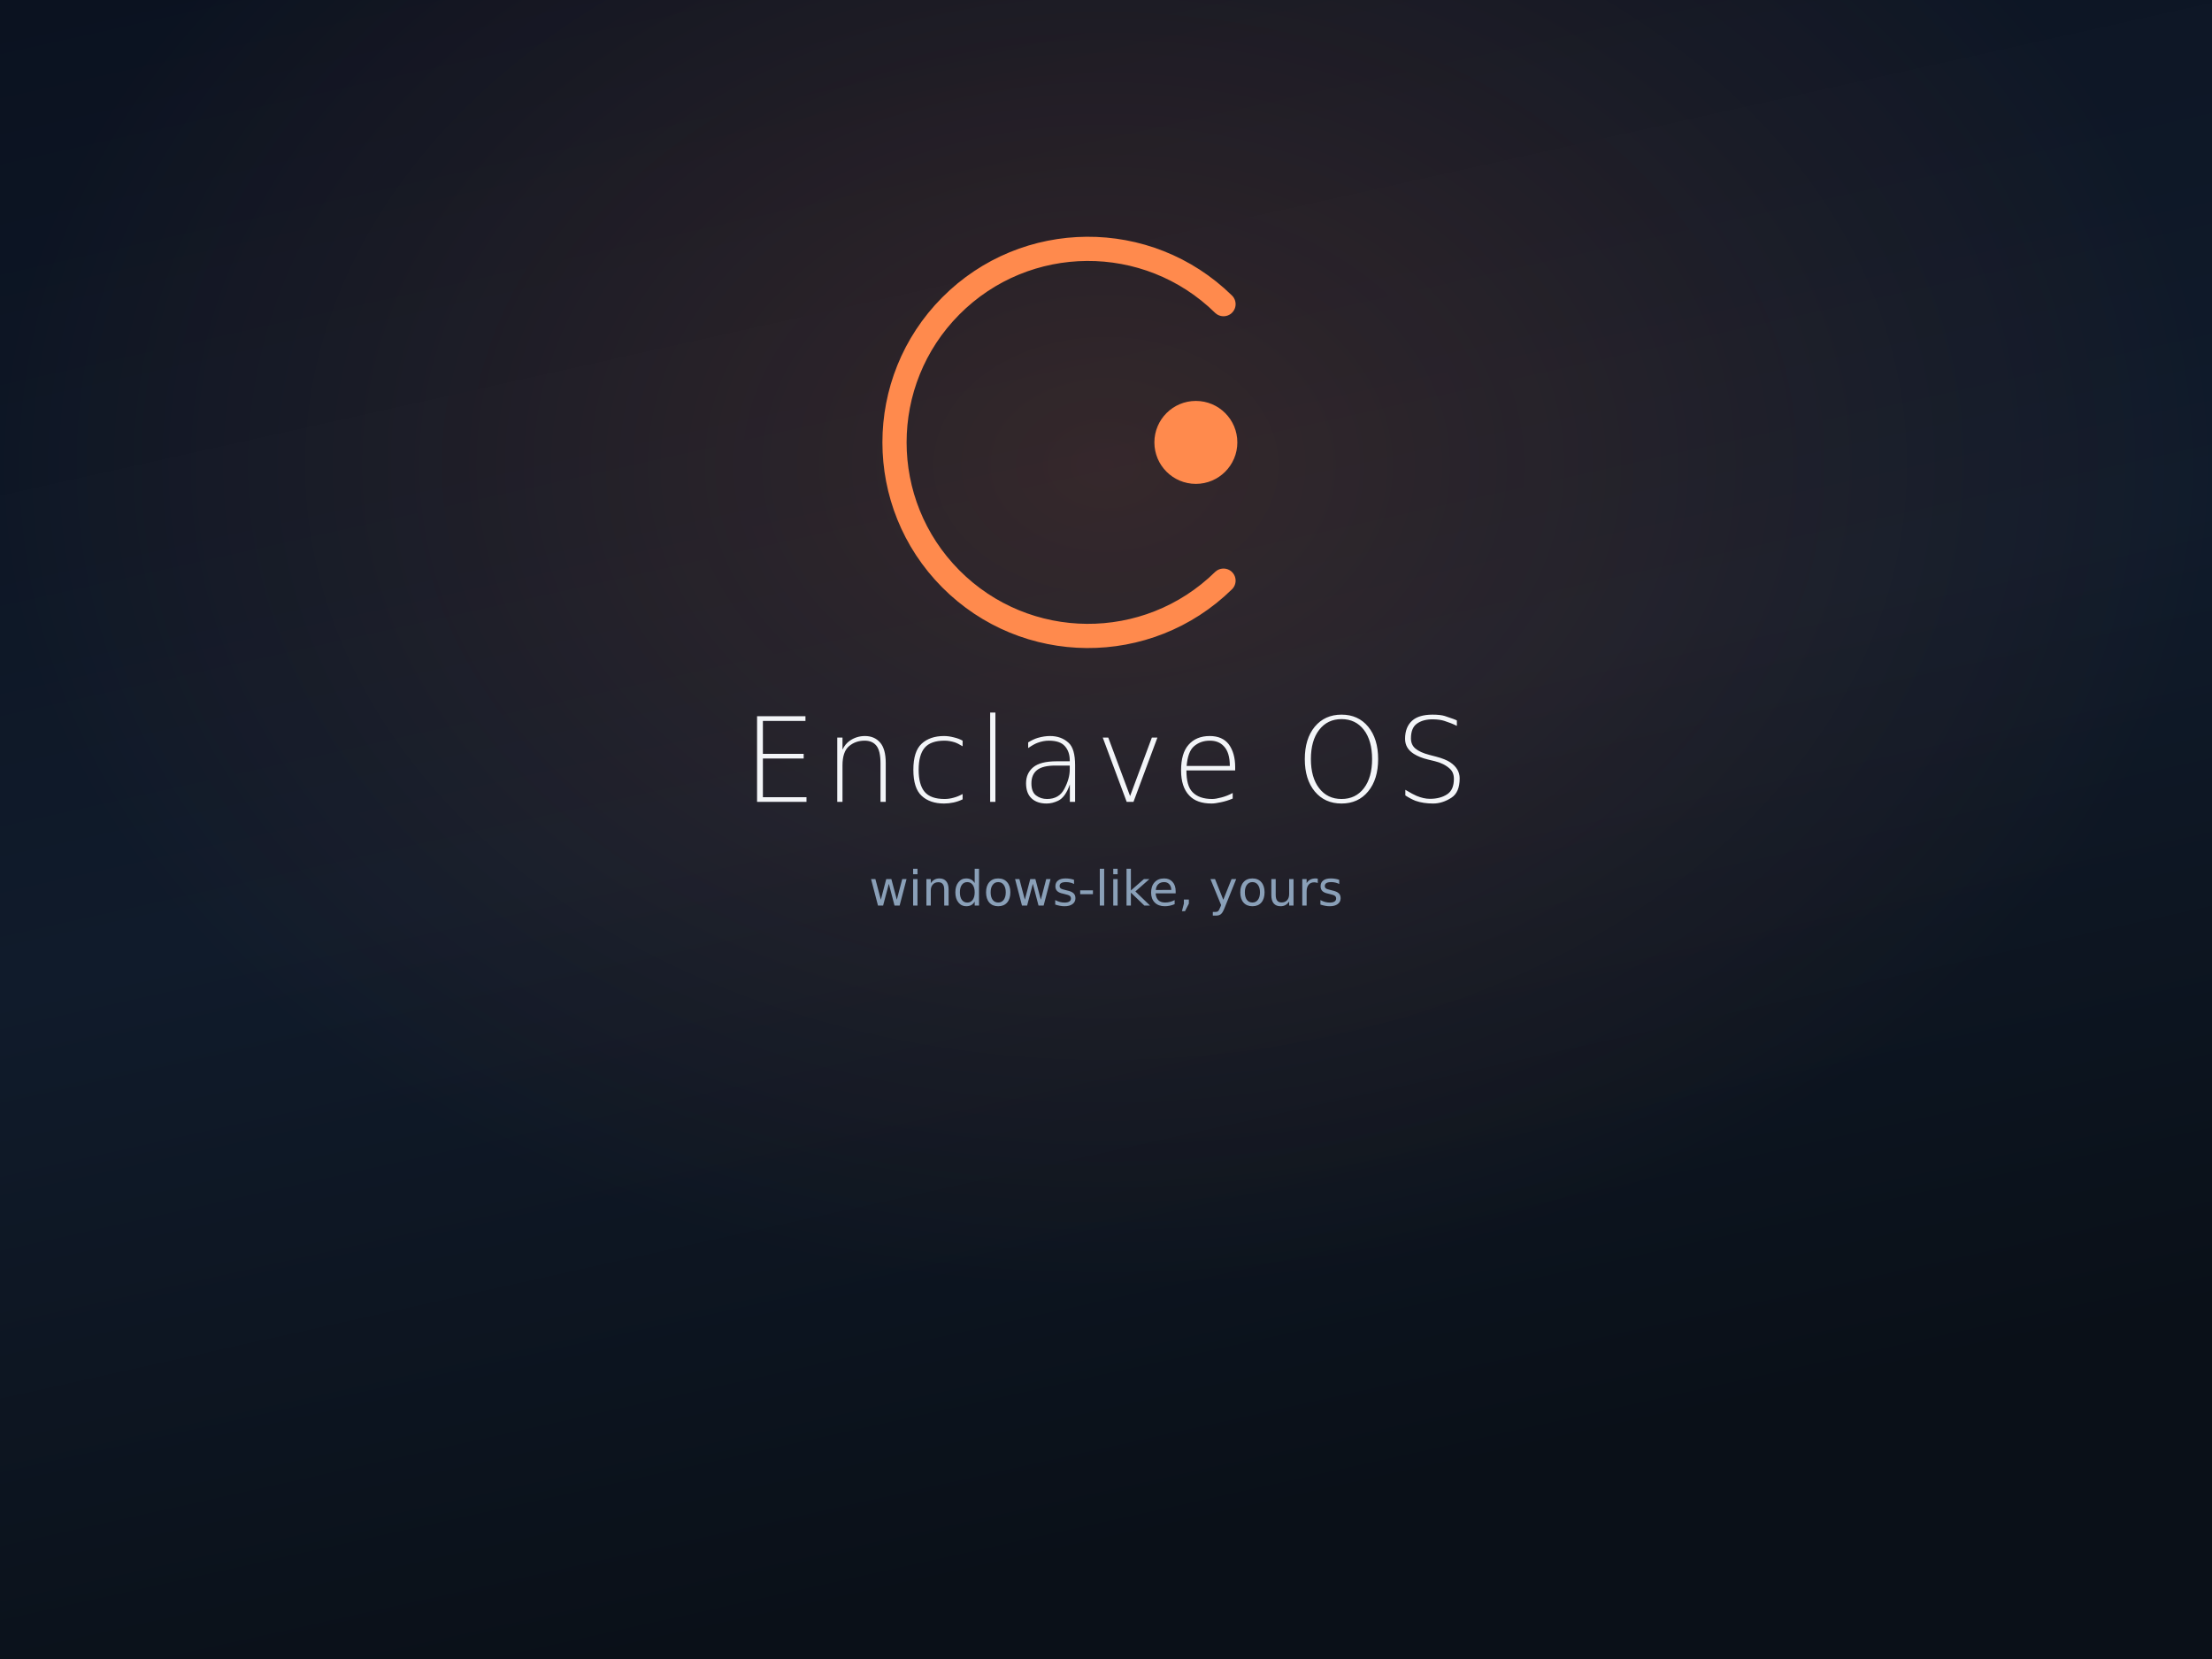
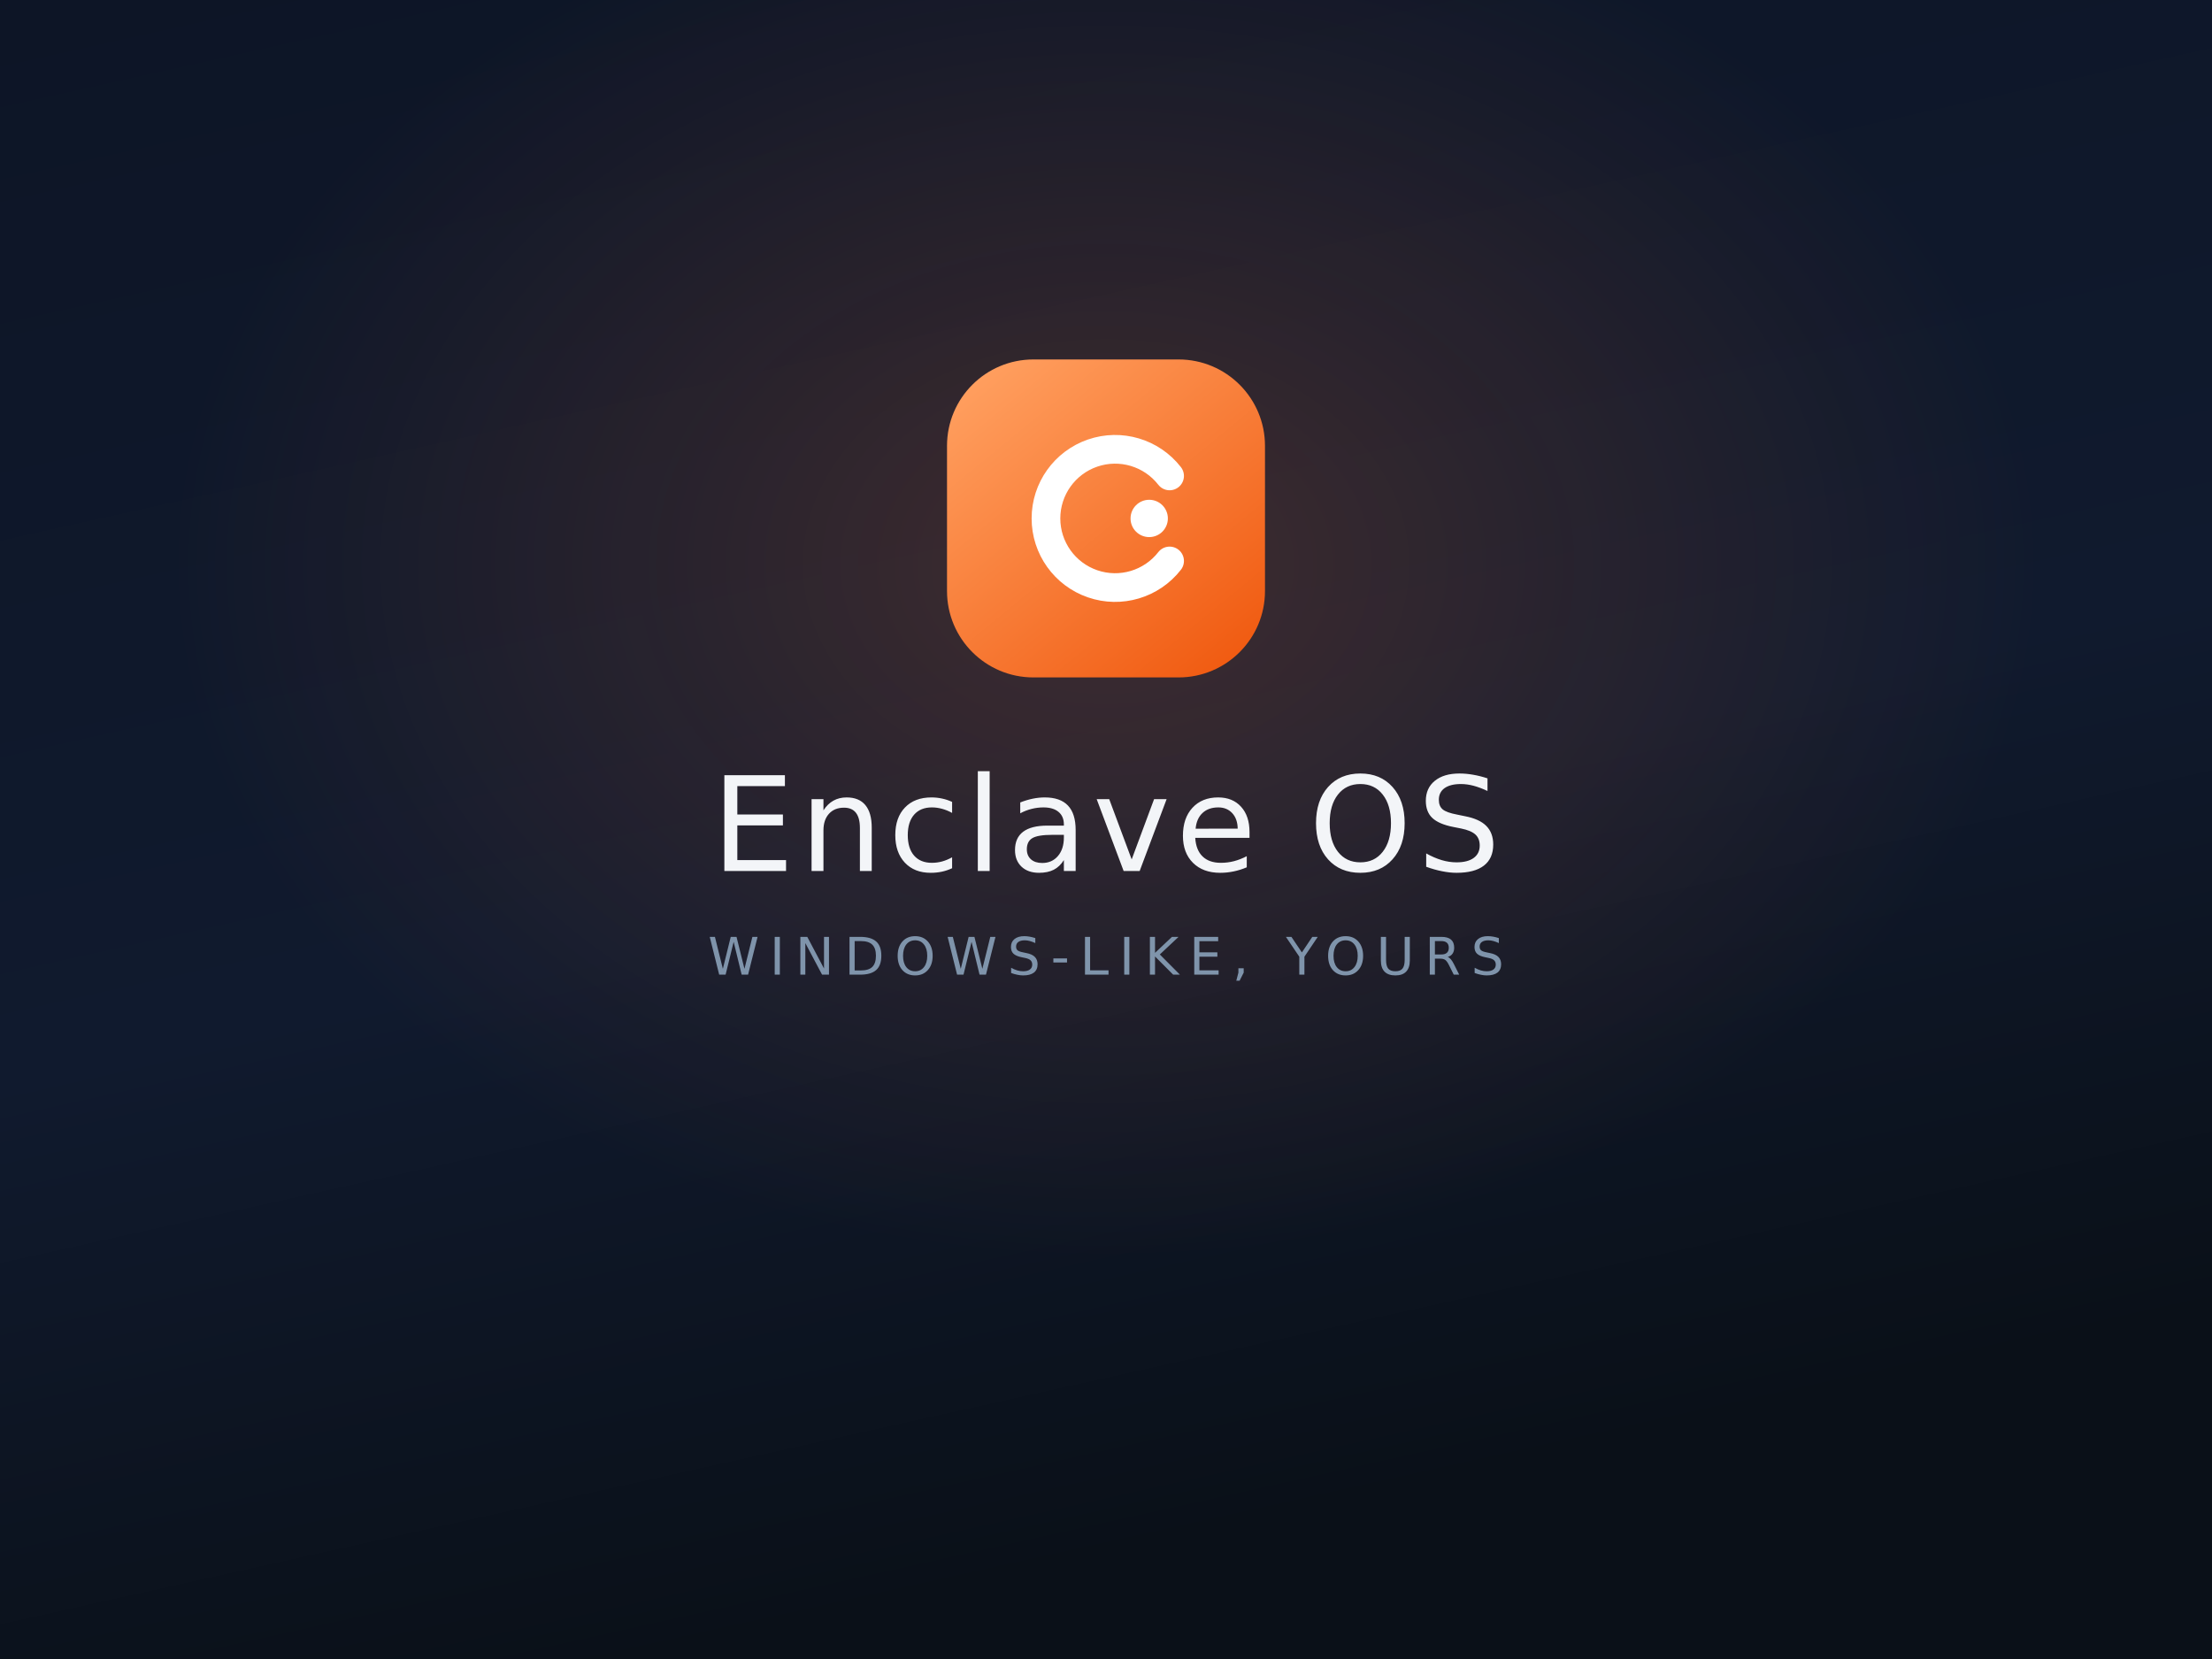
<svg xmlns="http://www.w3.org/2000/svg" width="640" height="480" viewBox="0 0 640 480">
  <defs>
    <linearGradient id="bg" x1="0" y1="0" x2="0.3" y2="1">
-       <stop offset="0" stop-color="#0b1220" />
-       <stop offset="0.55" stop-color="#101b2b" />
+       <stop offset="0" stop-color="#0d1526" />
+       <stop offset="0.6" stop-color="#101a2e" />
      <stop offset="1" stop-color="#0a1018" />
    </linearGradient>
-     <radialGradient id="glow" cx="0.5" cy="0.28" r="0.5">
-       <stop offset="0" stop-color="#ff7a3d" stop-opacity="0.16" />
+     <radialGradient id="glow" cx="0.5" cy="0.34" r="0.42">
+       <stop offset="0" stop-color="#ff7a3d" stop-opacity="0.20" />
      <stop offset="1" stop-color="#ff7a3d" stop-opacity="0" />
    </radialGradient>
+     <linearGradient id="tile" x1="0.12" y1="0.05" x2="0.9" y2="1">
+       <stop offset="0" stop-color="#FF9E5E" />
+       <stop offset="1" stop-color="#F0590F" />
+     </linearGradient>
  </defs>
  <rect width="640" height="480" fill="url(#bg)" />
  <rect width="640" height="480" fill="url(#glow)" />
-   <g transform="translate(320 128)" fill="none" stroke="#ff8a4d" stroke-width="7" stroke-linecap="round">
-     <path d="M 34 -40 A 56 56 0 1 0 34 40" />
-     <circle cx="26" cy="0" r="12" fill="#ff8a4d" stroke="none" />
+   <g transform="translate(320 150)">
+     <rect x="-46" y="-46" width="92" height="92" rx="25" fill="url(#tile)" />
+     <path d="M 18.4 -12.3 A 20 20 0 1 0 18.4 12.3" fill="none" stroke="#ffffff" stroke-width="8.3" stroke-linecap="round" />
+     <circle cx="12.5" cy="0" r="5.4" fill="#ffffff" />
  </g>
-   <text x="320" y="232" text-anchor="middle" fill="#F3F5F8" font-family="DejaVu Sans, sans-serif" font-size="34" font-weight="300" letter-spacing="2">Enclave OS</text>
-   <text x="320" y="262" text-anchor="middle" fill="#8aa0b8" font-family="DejaVu Sans, sans-serif" font-size="14">windows-like, yours</text>
+   <text x="320" y="252" text-anchor="middle" fill="#F3F5F8" font-family="DejaVu Sans, Segoe UI, sans-serif" font-size="38" font-weight="500" letter-spacing="1.5">Enclave OS</text>
+   <text x="320" y="282" text-anchor="middle" fill="#7f94ab" font-family="DejaVu Sans, Segoe UI, sans-serif" font-size="15" letter-spacing="3">WINDOWS-LIKE, YOURS</text>
</svg>
